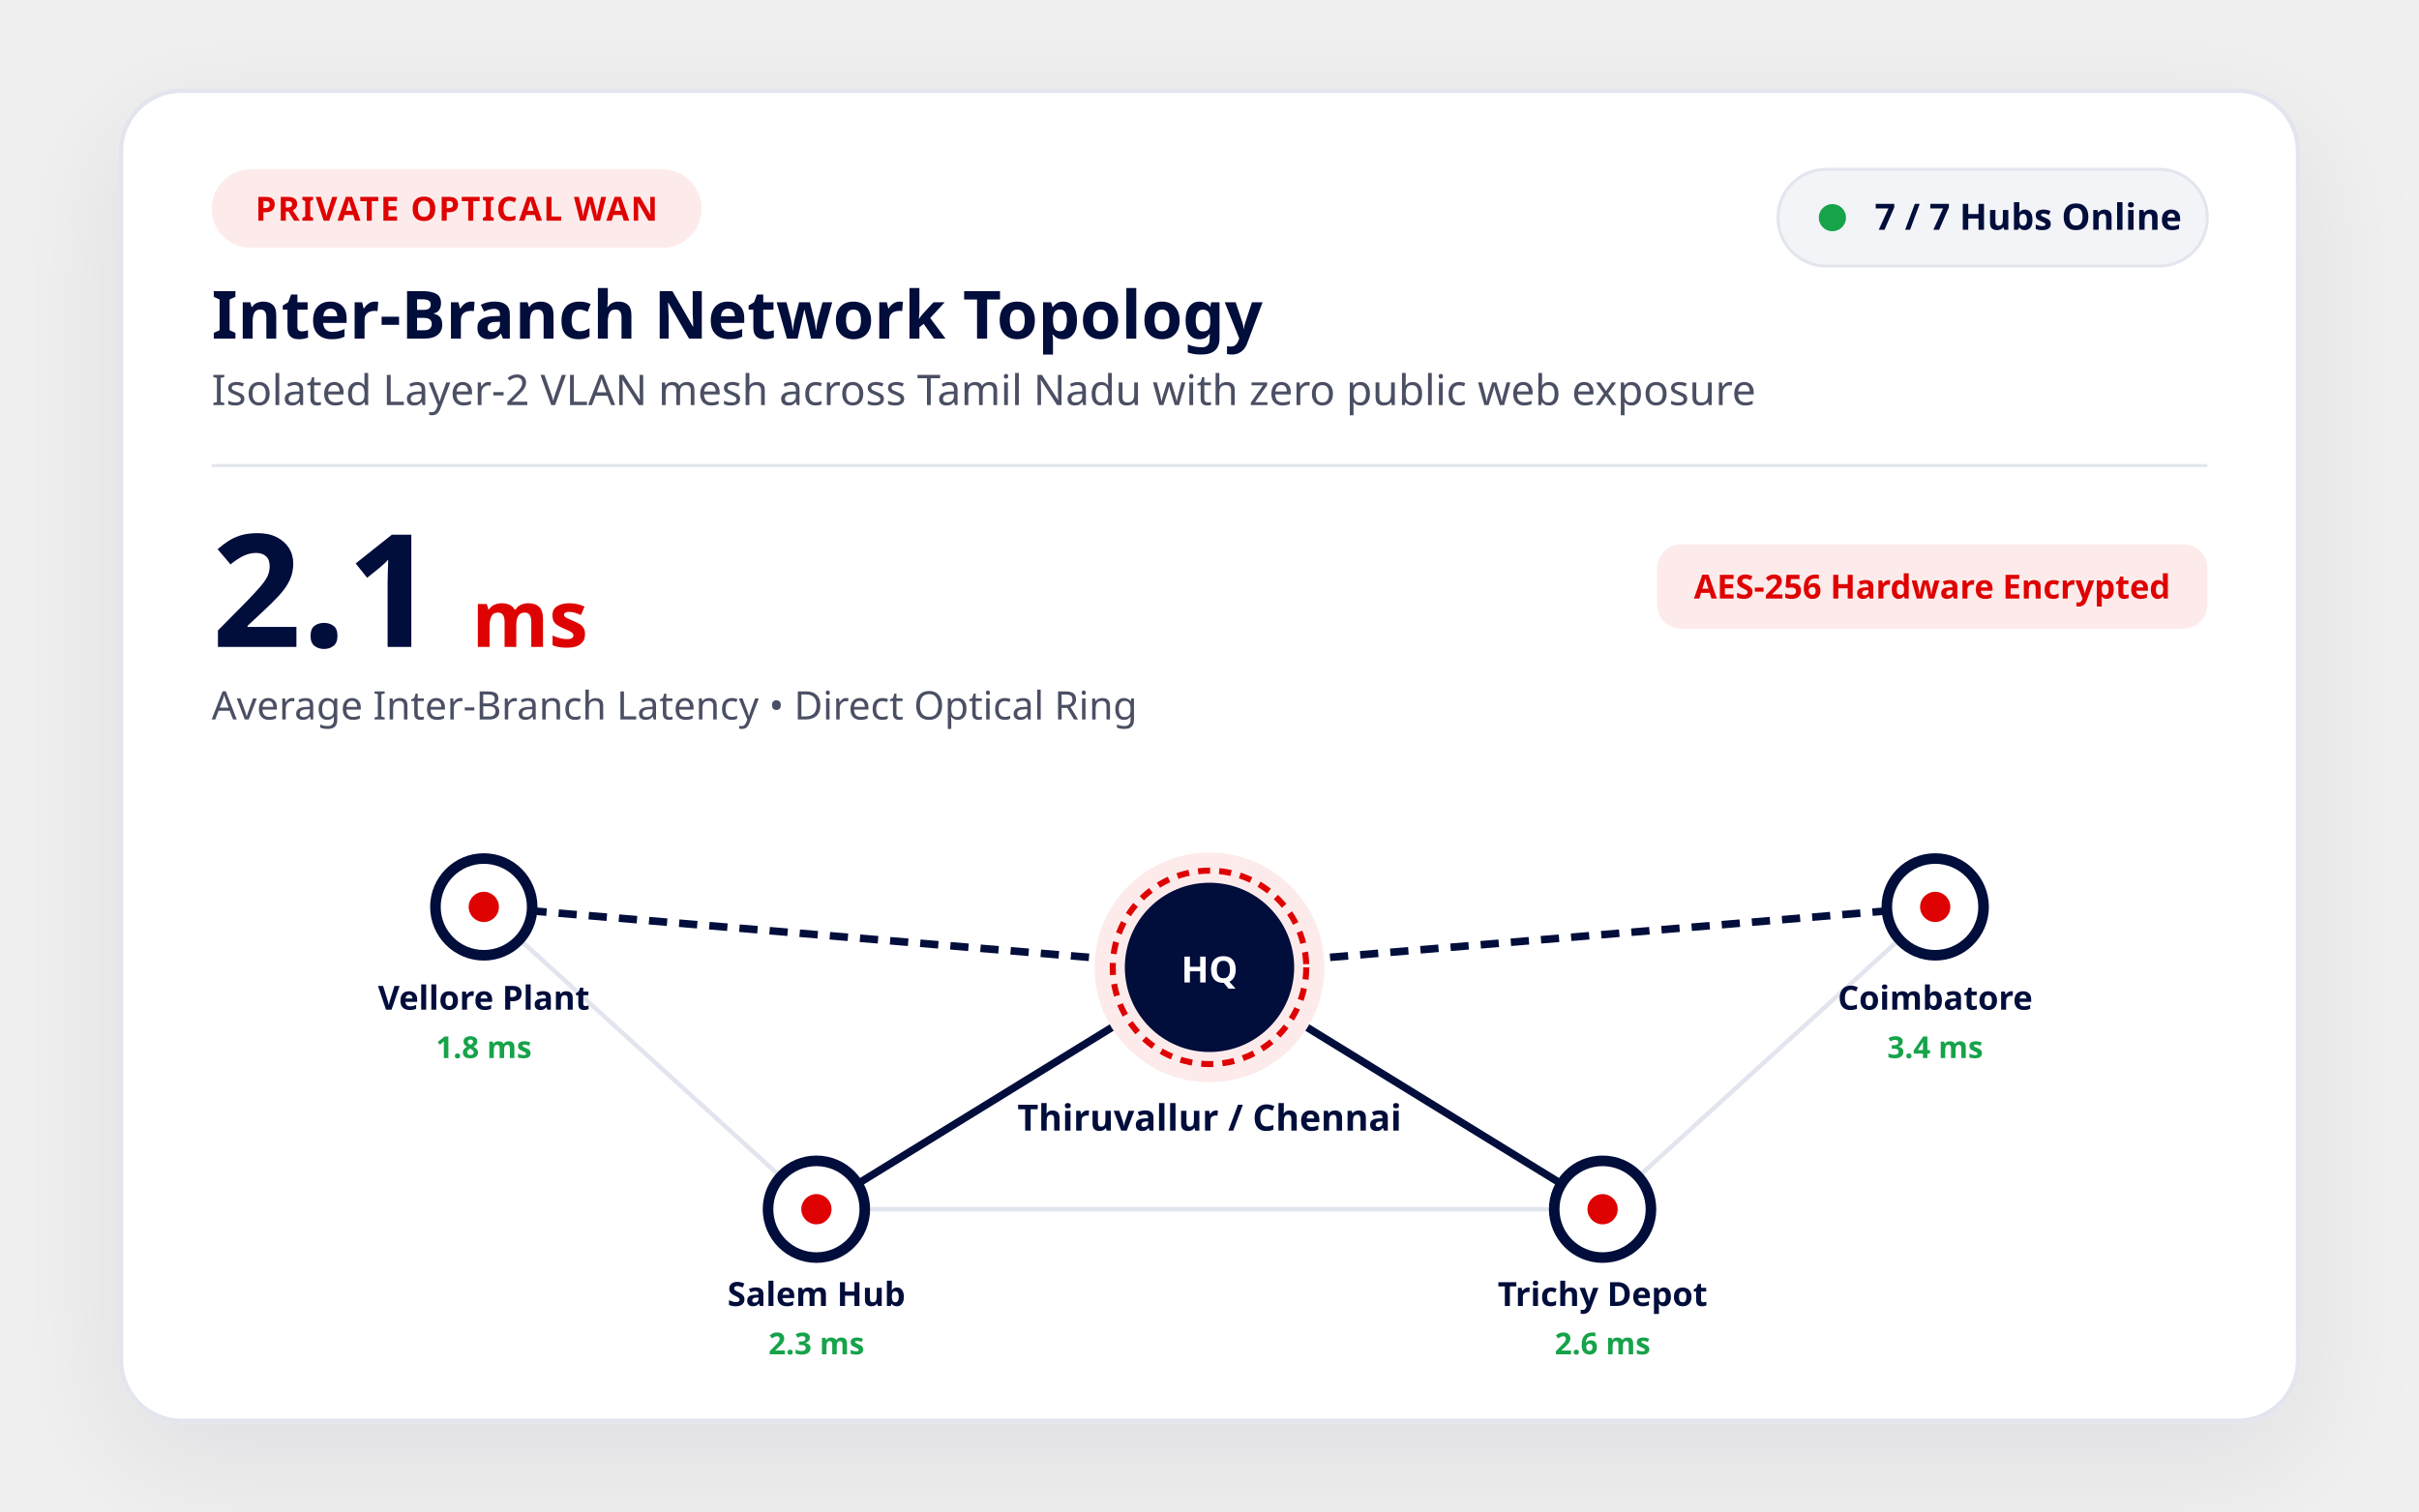
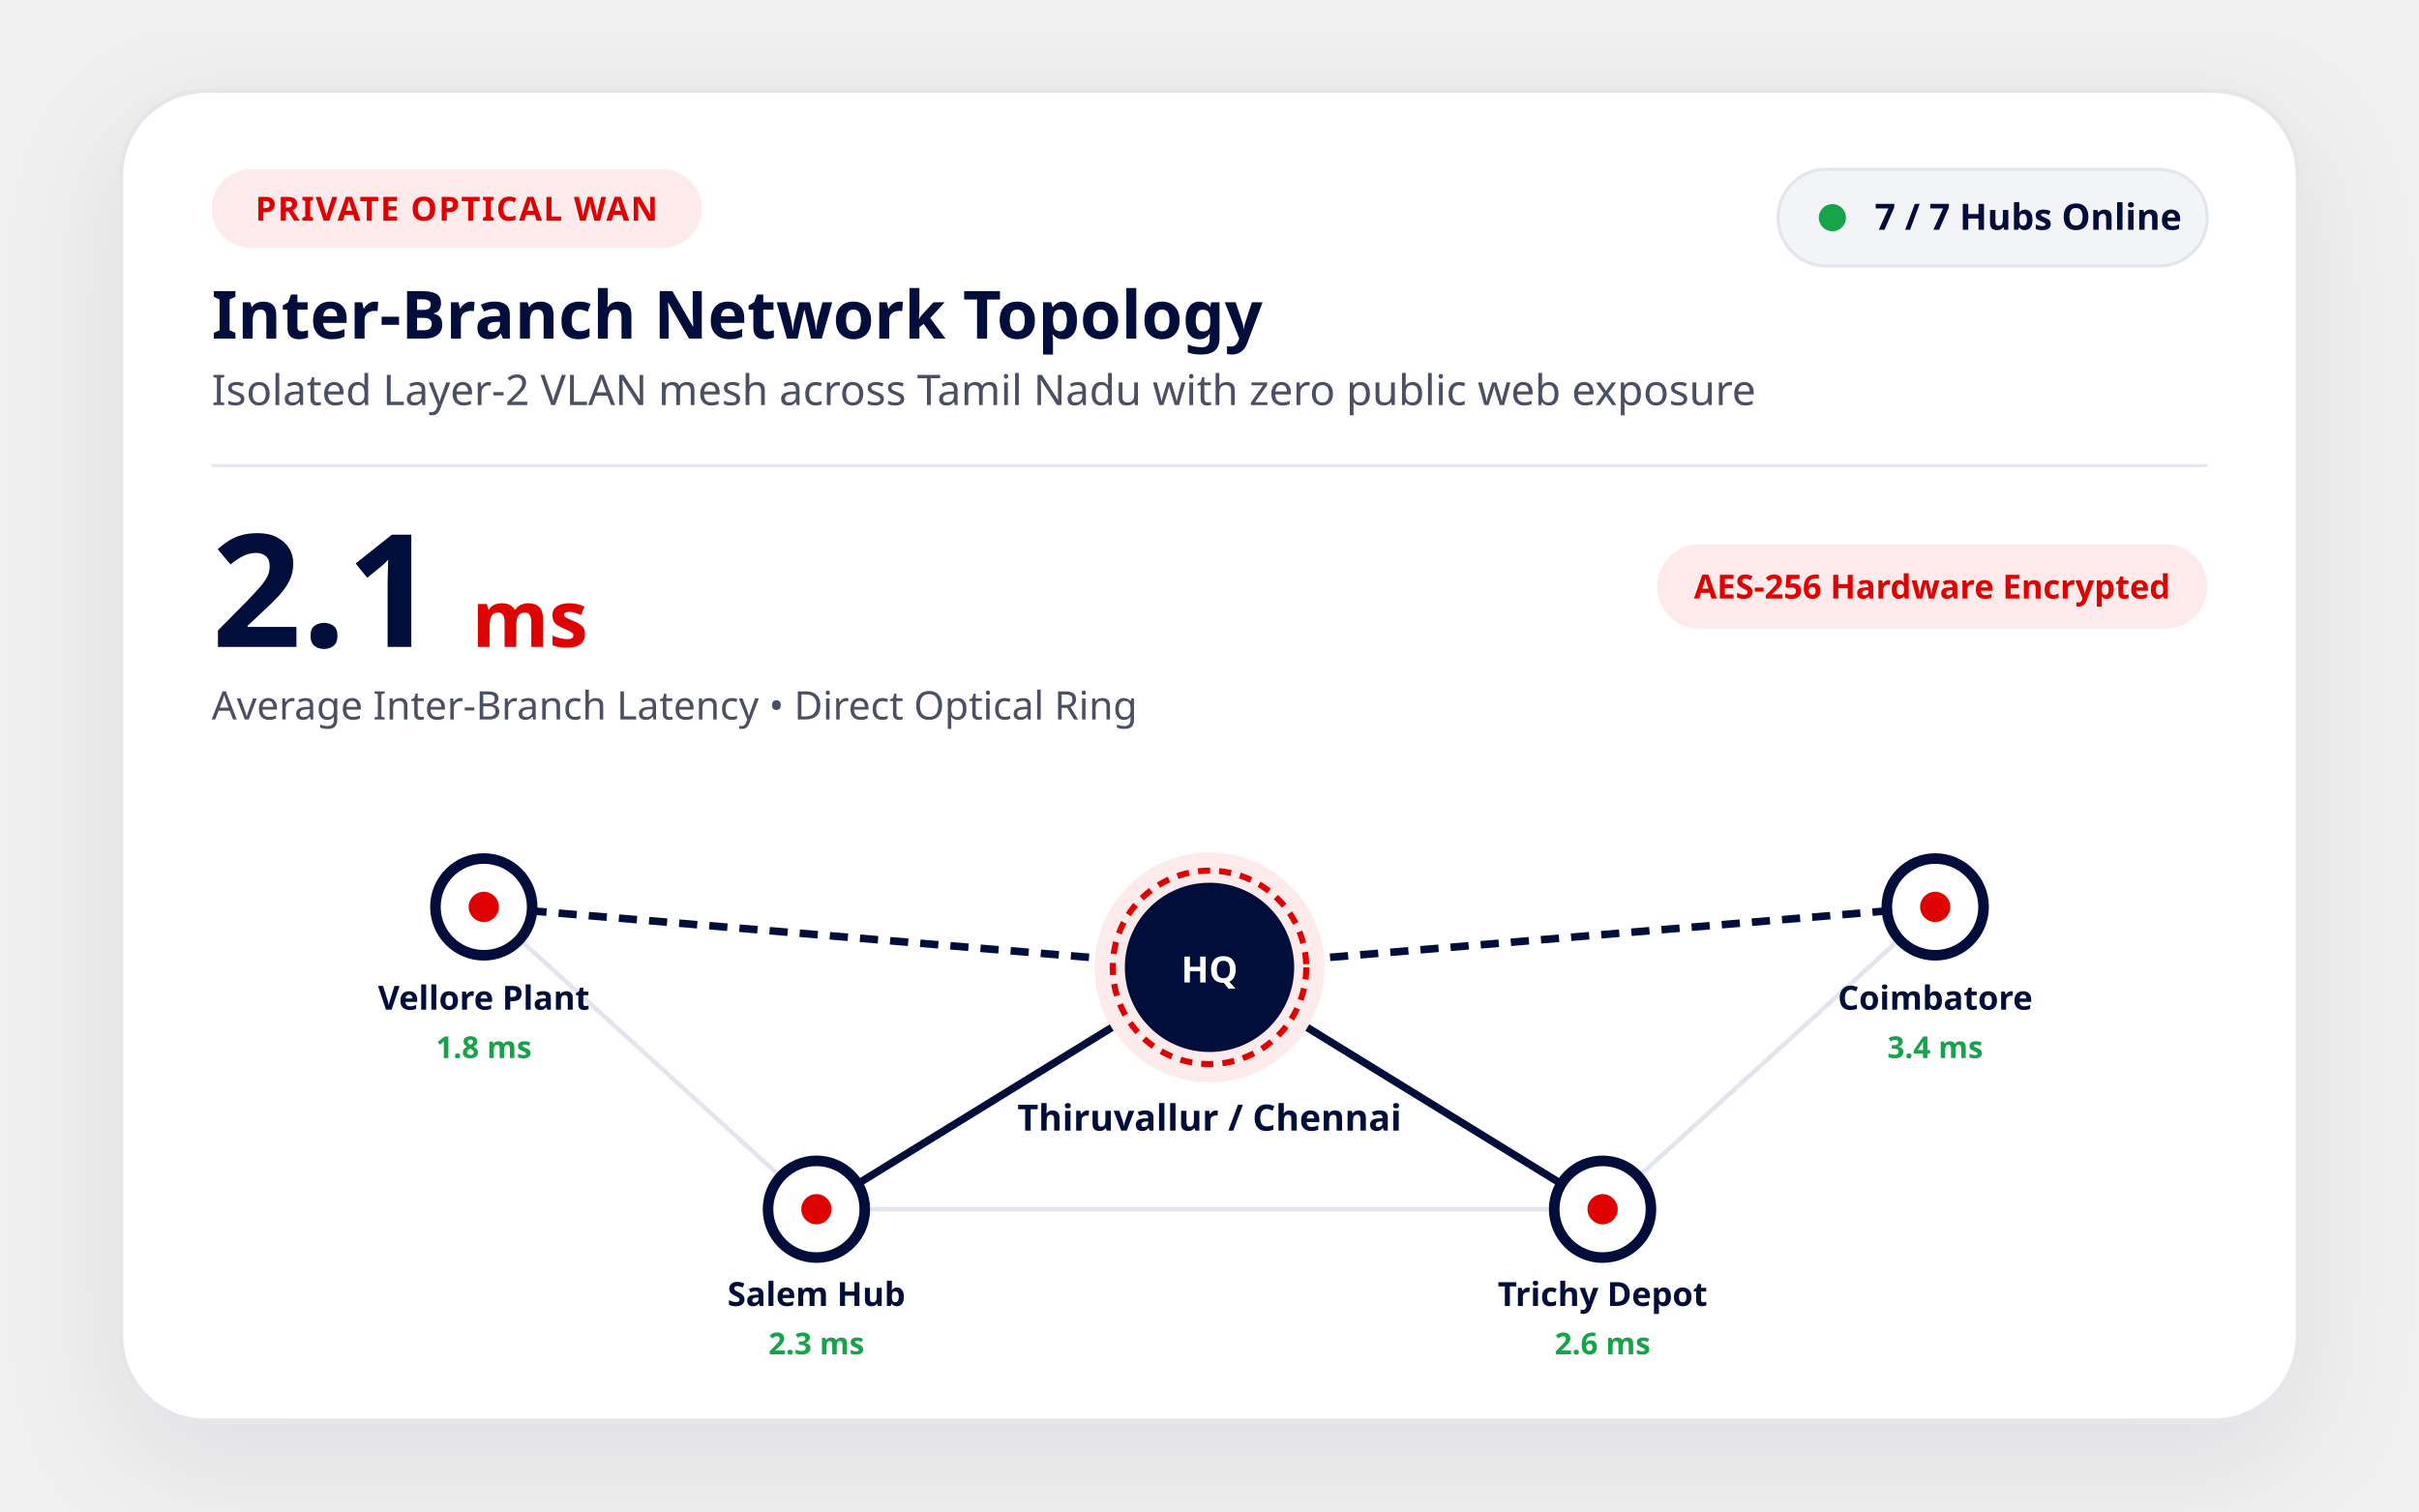
<svg xmlns="http://www.w3.org/2000/svg" viewBox="0 0 800 500" fill="none">
  <defs>
    <filter id="shadcnCardShadow" x="-10%" y="-10%" width="120%" height="125%" filterUnits="userSpaceOnUse">
      <feDropShadow dx="0" dy="12" stdDeviation="20" flood-color="#010D3B" flood-opacity="0.08" />
    </filter>
  </defs>
-   <rect x="40" y="30" width="720" height="440" rx="20" fill="#FFFFFF" stroke="#E2E5EE" stroke-width="1.5" filter="url(#shadcnCardShadow)" />
+   <rect x="40" y="30" width="720" height="440" rx="28" fill="#FFFFFF" stroke="#E5E5EA" stroke-width="1.5" filter="url(#shadcnCardShadow)" />
  <rect x="70" y="56" width="162" height="26" rx="13" fill="#FDEBEB" />
  <text x="151" y="73" text-anchor="middle" font-family="Urbanist, system-ui, sans-serif" font-size="11" font-weight="600" fill="#DE0302" letter-spacing="0.5">PRIVATE OPTICAL WAN</text>
  <text x="70" y="112" font-family="Urbanist, system-ui, sans-serif" font-size="22" font-weight="600" fill="#010D3B">Inter-Branch Network Topology</text>
  <text x="70" y="134" font-family="Urbanist, system-ui, sans-serif" font-size="14" font-weight="400" fill="#4A4F63">Isolated Layer-2 VLAN mesh across Tamil Nadu with zero public web exposure</text>
  <rect x="588" y="56" width="142" height="32" rx="16" fill="#F3F4F7" stroke="#E2E5EE" stroke-width="1" />
  <circle cx="606" cy="72" r="4.5" fill="#16A34A" />
  <text x="620" y="76" font-family="Urbanist, system-ui, sans-serif" font-size="12" font-weight="600" fill="#010D3B">7 / 7 Hubs Online</text>
  <line x1="70" y1="154" x2="730" y2="154" stroke="#E2E5EE" stroke-width="1" />
  <text x="70" y="214" font-family="Urbanist, system-ui, sans-serif" font-size="52" font-weight="700" fill="#010D3B">2.1</text>
  <text x="156" y="214" font-family="Urbanist, system-ui, sans-serif" font-size="26" font-weight="600" fill="#DE0302">ms</text>
  <text x="70" y="238" font-family="Urbanist, system-ui, sans-serif" font-size="13" font-weight="500" fill="#4A4F63">Average Inter-Branch Latency  •  Direct Optical Ring</text>
-   <rect x="548" y="180" width="182" height="28" rx="8" fill="#FDEBEB" />
+   <rect x="548" y="180" width="182" height="28" rx="14" fill="#FDEBEB" />
  <text x="639" y="198" text-anchor="middle" font-family="Urbanist, system-ui, sans-serif" font-size="11" font-weight="600" fill="#DE0302">AES-256 Hardware Encrypted</text>
  <line x1="400" y1="320" x2="160" y2="300" stroke="#010D3B" stroke-width="2.5" stroke-dasharray="6 4" />
  <line x1="400" y1="320" x2="270" y2="400" stroke="#010D3B" stroke-width="2.5" />
  <line x1="400" y1="320" x2="530" y2="400" stroke="#010D3B" stroke-width="2.5" />
  <line x1="400" y1="320" x2="640" y2="300" stroke="#010D3B" stroke-width="2.5" stroke-dasharray="6 4" />
  <line x1="160" y1="300" x2="270" y2="400" stroke="#E2E5EE" stroke-width="1.5" />
  <line x1="270" y1="400" x2="530" y2="400" stroke="#E2E5EE" stroke-width="1.5" />
  <line x1="530" y1="400" x2="640" y2="300" stroke="#E2E5EE" stroke-width="1.5" />
  <circle cx="400" cy="320" r="38" fill="#FDEBEB" />
  <circle cx="400" cy="320" r="28" fill="#010D3B" />
  <circle cx="400" cy="320" r="32" fill="none" stroke="#DE0302" stroke-width="2" stroke-dasharray="4 3" />
  <text x="400" y="325" text-anchor="middle" font-family="Urbanist, system-ui, sans-serif" font-size="12" font-weight="700" fill="#FFFFFF">HQ</text>
  <text x="400" y="374" text-anchor="middle" font-family="Urbanist, system-ui, sans-serif" font-size="12" font-weight="700" fill="#010D3B">Thiruvallur / Chennai</text>
  <circle cx="160" cy="300" r="16" fill="#FFFFFF" stroke="#010D3B" stroke-width="3.5" />
  <circle cx="160" cy="300" r="5" fill="#DE0302" />
  <text x="160" y="334" text-anchor="middle" font-family="Urbanist, system-ui, sans-serif" font-size="11" font-weight="600" fill="#010D3B">Vellore Plant</text>
  <text x="160" y="350" text-anchor="middle" font-family="Urbanist, system-ui, sans-serif" font-size="10" font-weight="600" fill="#16A34A">1.8 ms</text>
  <circle cx="270" cy="400" r="16" fill="#FFFFFF" stroke="#010D3B" stroke-width="3.5" />
  <circle cx="270" cy="400" r="5" fill="#DE0302" />
  <text x="270" y="432" text-anchor="middle" font-family="Urbanist, system-ui, sans-serif" font-size="11" font-weight="600" fill="#010D3B">Salem Hub</text>
  <text x="270" y="448" text-anchor="middle" font-family="Urbanist, system-ui, sans-serif" font-size="10" font-weight="600" fill="#16A34A">2.3 ms</text>
  <circle cx="530" cy="400" r="16" fill="#FFFFFF" stroke="#010D3B" stroke-width="3.5" />
  <circle cx="530" cy="400" r="5" fill="#DE0302" />
  <text x="530" y="432" text-anchor="middle" font-family="Urbanist, system-ui, sans-serif" font-size="11" font-weight="600" fill="#010D3B">Trichy Depot</text>
  <text x="530" y="448" text-anchor="middle" font-family="Urbanist, system-ui, sans-serif" font-size="10" font-weight="600" fill="#16A34A">2.6 ms</text>
  <circle cx="640" cy="300" r="16" fill="#FFFFFF" stroke="#010D3B" stroke-width="3.5" />
  <circle cx="640" cy="300" r="5" fill="#DE0302" />
  <text x="640" y="334" text-anchor="middle" font-family="Urbanist, system-ui, sans-serif" font-size="11" font-weight="600" fill="#010D3B">Coimbatore</text>
  <text x="640" y="350" text-anchor="middle" font-family="Urbanist, system-ui, sans-serif" font-size="10" font-weight="600" fill="#16A34A">3.4 ms</text>
</svg>
